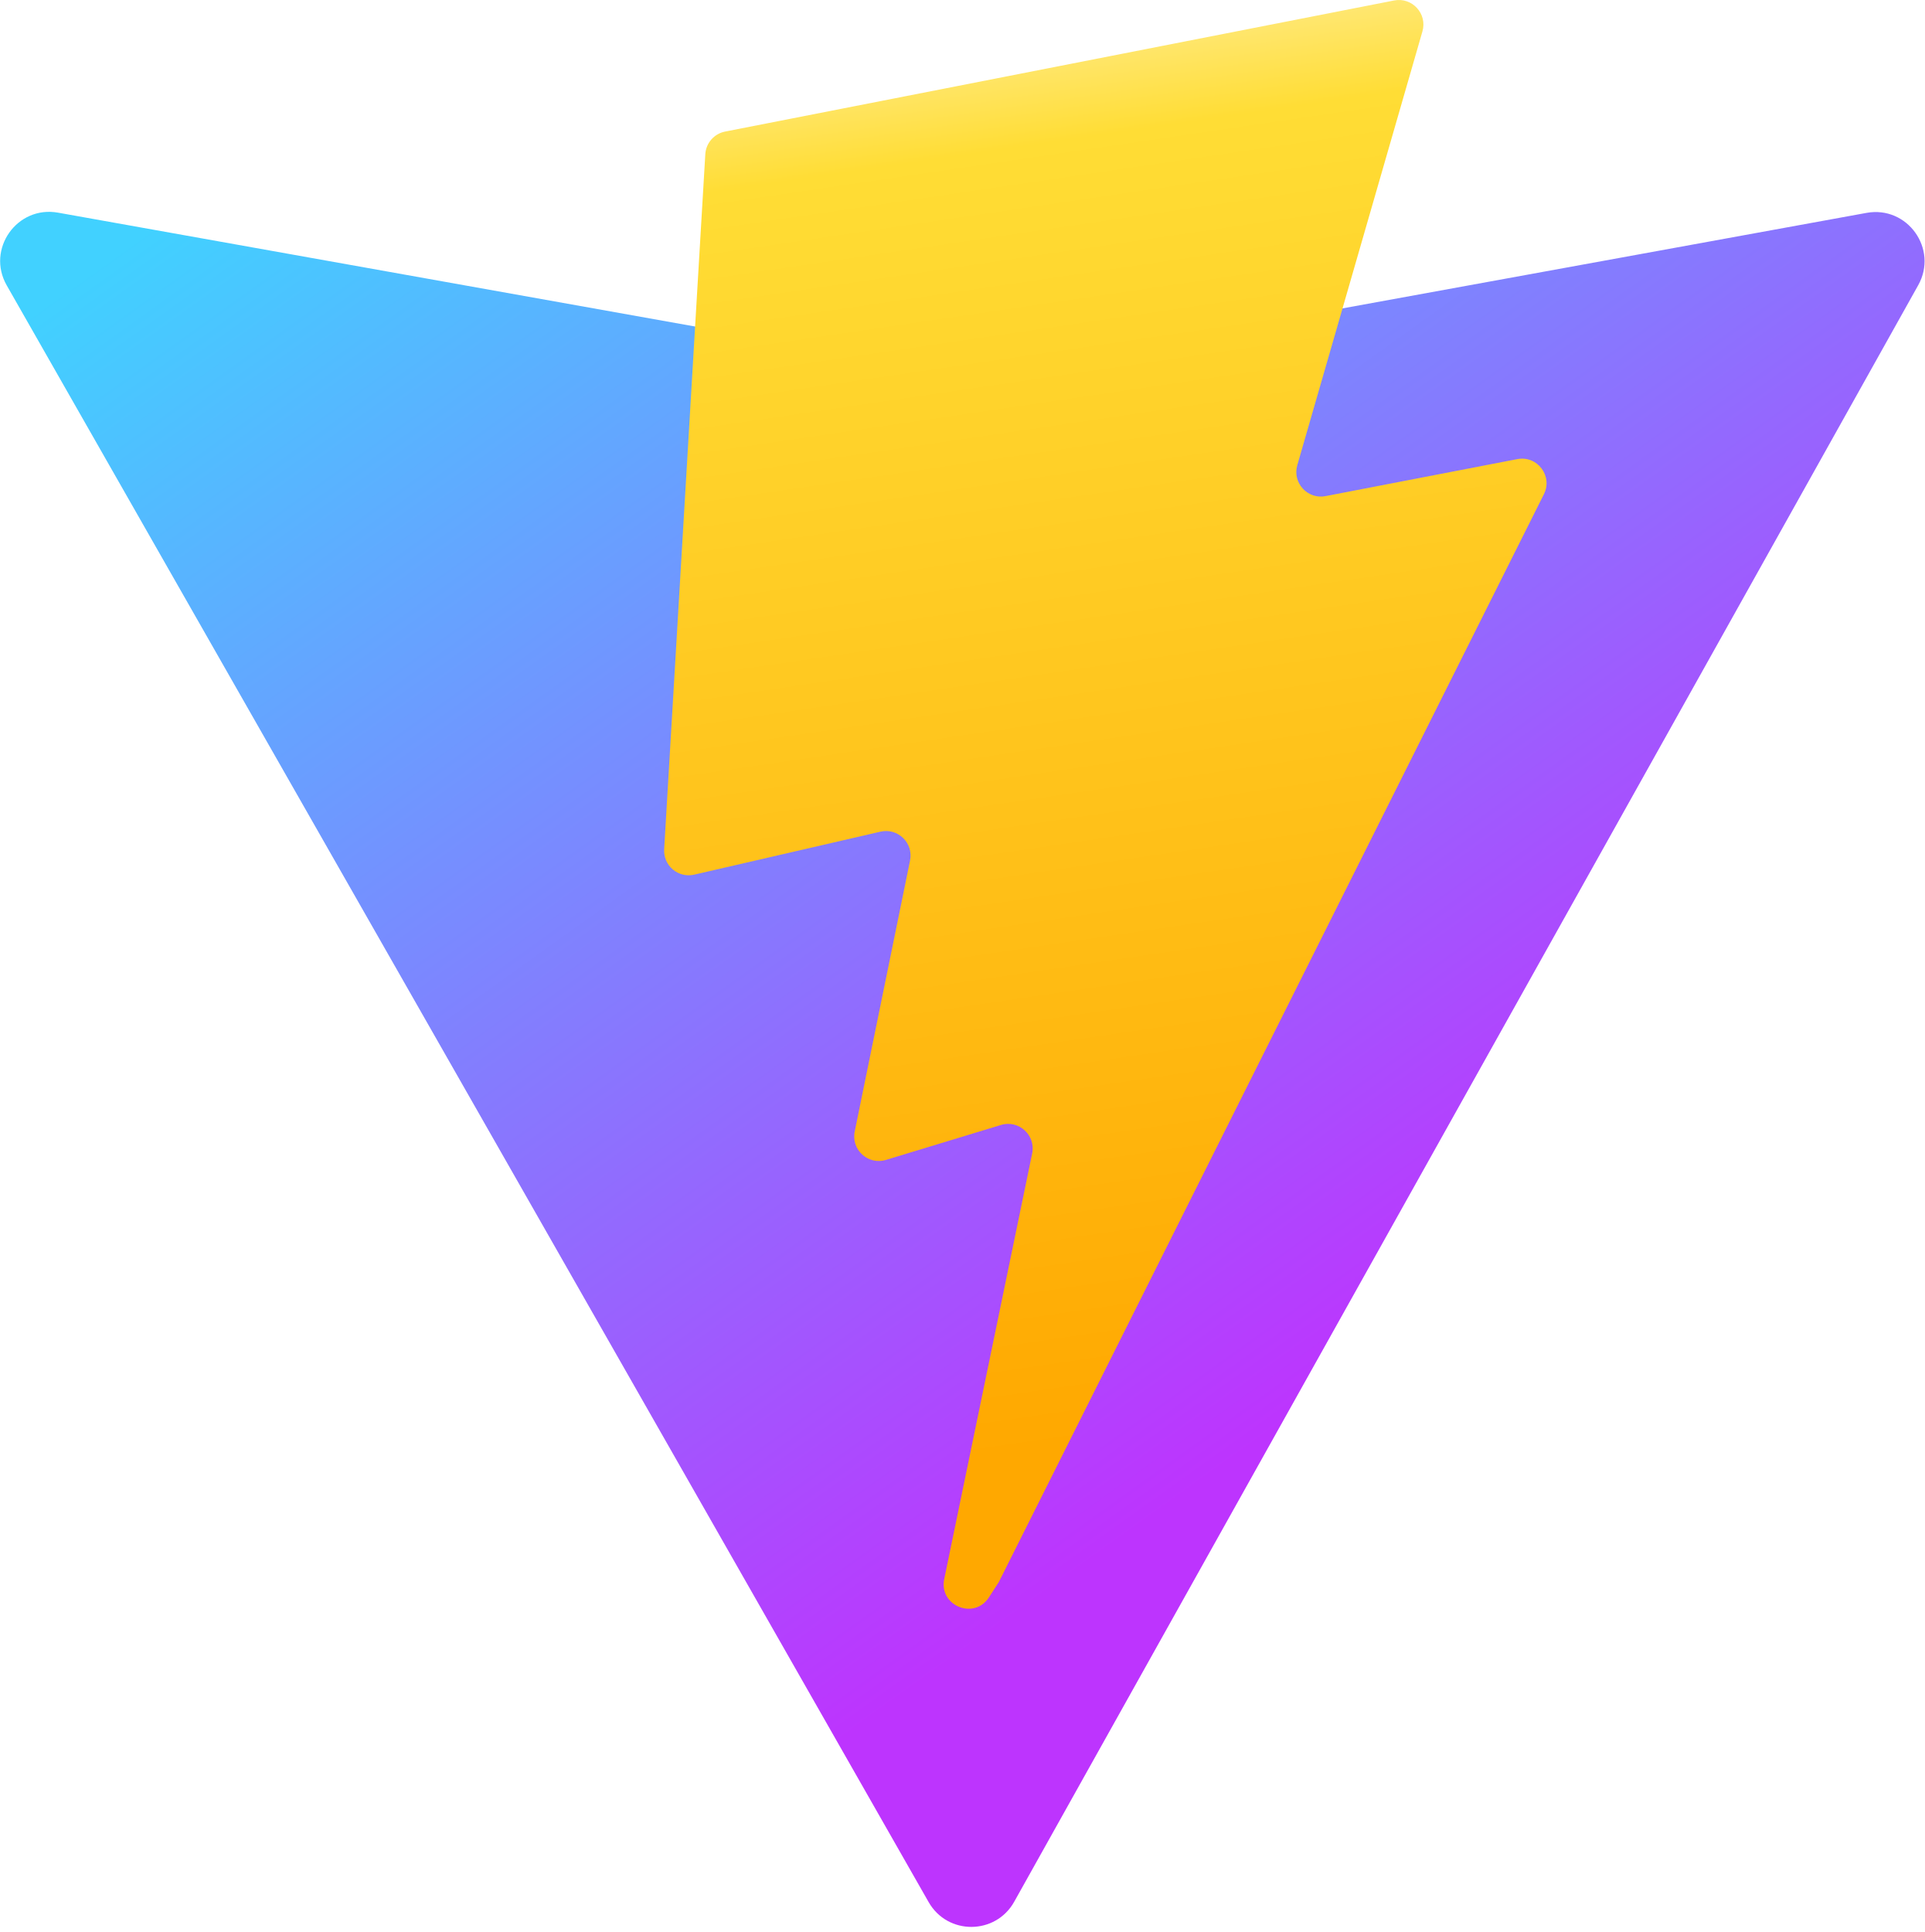
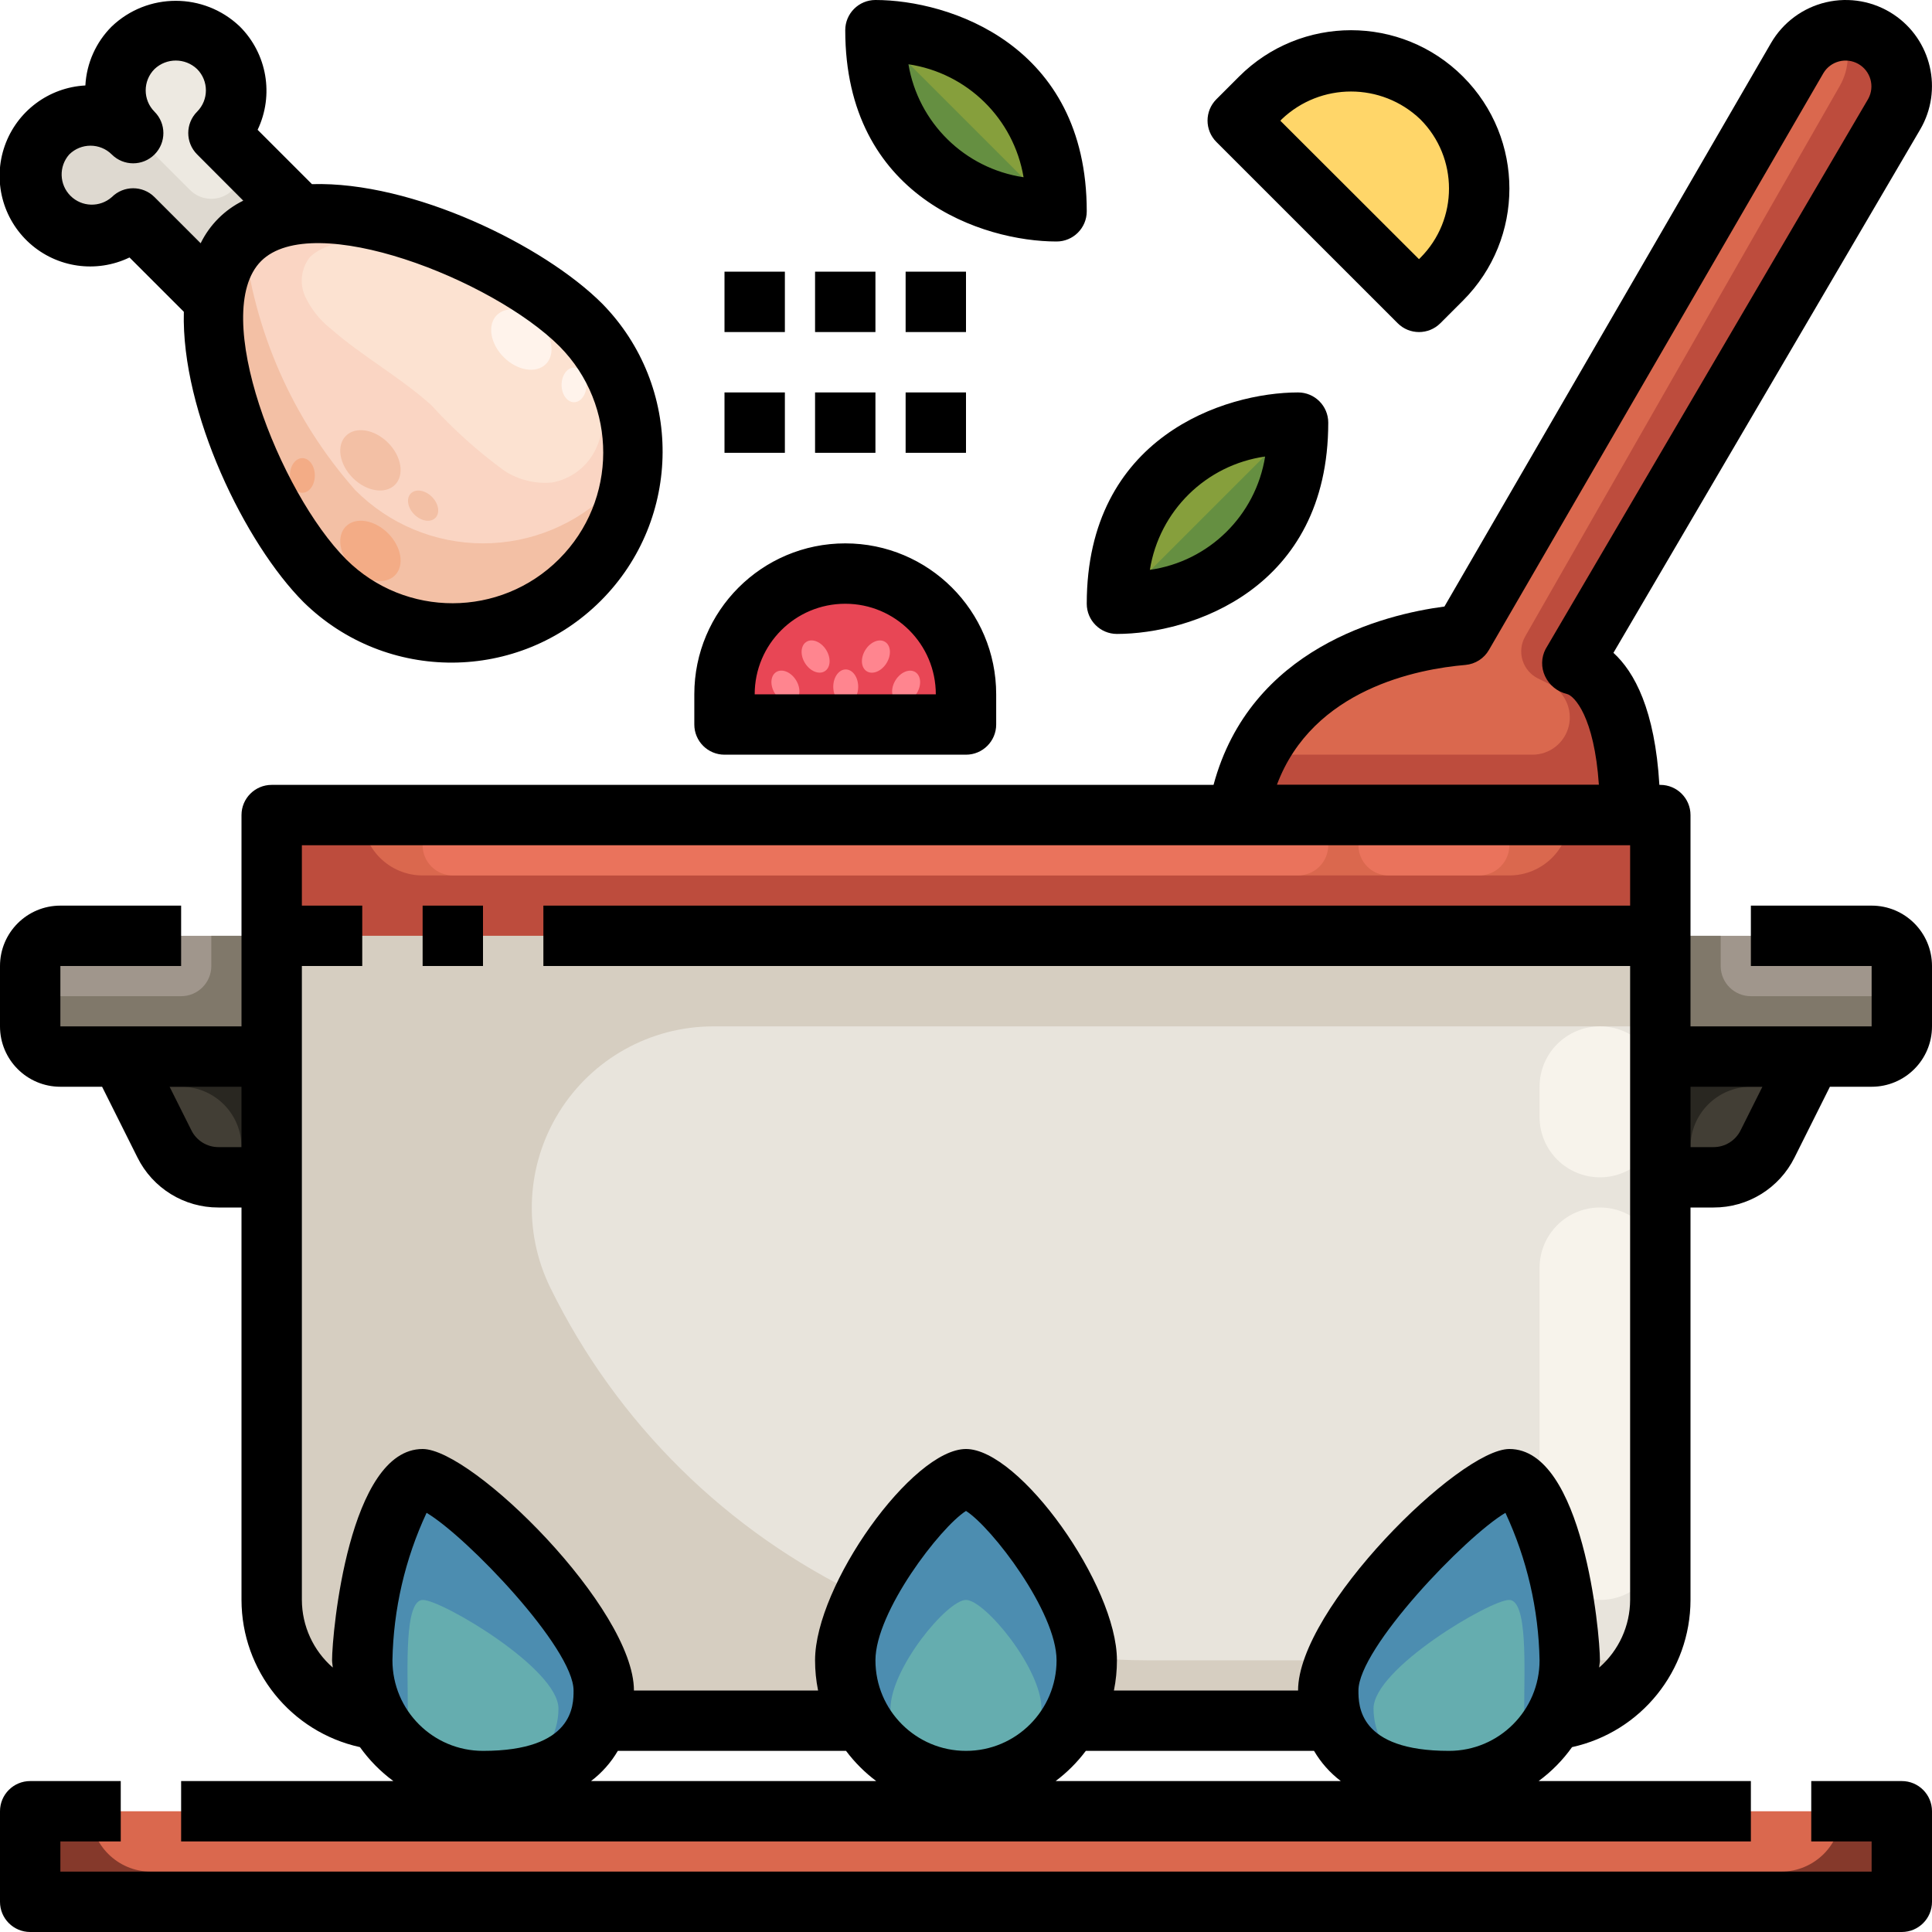
- <svg xmlns="http://www.w3.org/2000/svg" aria-hidden="true" role="img" class="iconify iconify--logos" width="31.88" height="32" preserveAspectRatio="xMidYMid meet" viewBox="0 0 256 257">
-   <defs>
-     <linearGradient id="IconifyId1813088fe1fbc01fb466" x1="-.828%" x2="57.636%" y1="7.652%" y2="78.411%">
-       <stop offset="0%" stop-color="#41D1FF" />
-       <stop offset="100%" stop-color="#BD34FE" />
-     </linearGradient>
-     <linearGradient id="IconifyId1813088fe1fbc01fb467" x1="43.376%" x2="50.316%" y1="2.242%" y2="89.03%">
-       <stop offset="0%" stop-color="#FFEA83" />
-       <stop offset="8.333%" stop-color="#FFDD35" />
-       <stop offset="100%" stop-color="#FFA800" />
-     </linearGradient>
-   </defs>
-   <path fill="url(#IconifyId1813088fe1fbc01fb466)" d="M255.153 37.938L134.897 252.976c-2.483 4.44-8.862 4.466-11.382.048L.875 37.958c-2.746-4.814 1.371-10.646 6.827-9.67l120.385 21.517a6.537 6.537 0 0 0 2.322-.004l117.867-21.483c5.438-.991 9.574 4.796 6.877 9.62Z" />
-   <path fill="url(#IconifyId1813088fe1fbc01fb467)" d="M185.432.063L96.44 17.501a3.268 3.268 0 0 0-2.634 3.014l-5.474 92.456a3.268 3.268 0 0 0 3.997 3.378l24.777-5.718c2.318-.535 4.413 1.507 3.936 3.838l-7.361 36.047c-.495 2.426 1.782 4.5 4.151 3.78l15.304-4.649c2.372-.72 4.652 1.36 4.15 3.788l-11.698 56.621c-.732 3.542 3.979 5.473 5.943 2.437l1.313-2.028l72.516-144.72c1.215-2.423-.88-5.186-3.54-4.672l-25.505 4.922c-2.396.462-4.435-1.77-3.759-4.114l16.646-57.705c.677-2.35-1.37-4.583-3.769-4.113Z" />
+ <svg xmlns="http://www.w3.org/2000/svg" viewBox="0 0 64 64">
+   <g data-name="05-cook">
+     <path style="fill:#da684e" d="M1 60h62v3H1zM9 27h46v4H9z" />
+     <path d="M9 35v4H7.24a2 2 0 0 1-1.79-1.11L4 35zM60 35l-1.45 2.89A2 2 0 0 1 56.76 39H55v-4z" style="fill:#423e35" />
+     <path d="M9 31v4H2a1 1 0 0 1-1-1v-2a1 1 0 0 1 1-1zM63 32v2a1 1 0 0 1-1 1h-7v-4h7a1 1 0 0 1 1 1z" style="fill:#a0968c" />
+     <path d="M55 53a4 4 0 0 1-3.52 3.97A3.994 3.994 0 0 0 52 55c0-2.21-1-6-2-6s-6 4.79-6 7a3.129 3.129 0 0 0 .14.96L44 57h-8.54a3.989 3.989 0 0 0 .54-2c0-2.21-3-6-4-6s-4 3.79-4 6a3.989 3.989 0 0 0 .54 2H20l-.14-.04A3.129 3.129 0 0 0 20 56c0-2.21-5-7-6-7s-2 3.79-2 6a3.994 3.994 0 0 0 .52 1.97A4 4 0 0 1 9 53V31h46v22z" style="fill:#e8e4dc" />
+     <path d="M3 60a2 2 0 0 0 2 2h54a2 2 0 0 0 2-2h2v3H1v-3z" style="fill:#85392b" />
+     <path d="M62 33h-4a1 1 0 0 1-1-1v-1h-2v4h7a1 1 0 0 0 1-1v-2a1 1 0 0 1-1 1z" style="fill:#80786a" />
+     <path d="M55 35v4h1v-1a2 2 0 0 1 2-2h1.5l.5-1z" style="fill:#292721" />
+     <path d="M2 33h4a1 1 0 0 0 1-1v-1h2v4H2a1 1 0 0 1-1-1v-2a1 1 0 0 0 1 1z" style="fill:#80786a" />
+     <path d="M9 35v4H8v-1a2 2 0 0 0-2-2H4.5L4 35z" style="fill:#292721" />
+     <path d="M9 27h3a2 2 0 0 0 2 2h36a2 2 0 0 0 2-2h3v4H9z" style="fill:#bd4c3d" />
+     <path d="M38 55c-.677 0-1.346-.035-2.008-.095 0 .031.008.065.008.095a3.989 3.989 0 0 1-.54 2H44l.14-.04A3.129 3.129 0 0 1 44 56a2.692 2.692 0 0 1 .247-1zM53 55h-1a3.994 3.994 0 0 1-.52 1.97A4 4 0 0 0 55 53a2 2 0 0 1-2 2zM16 31H9v22a4 4 0 0 0 3.52 3.97A3.994 3.994 0 0 1 12 55c0-2.21 1-6 2-6s6 4.79 6 7a3.129 3.129 0 0 1-.14.96L20 57h8.54a3.989 3.989 0 0 1-.54-2 5.172 5.172 0 0 1 .6-2.107 22.091 22.091 0 0 1-10.364-10.224A6.011 6.011 0 0 1 23.619 34H55v-3z" style="fill:#d6cec1" />
+     <path d="M51.48 56.97A4.007 4.007 0 0 1 48 59c-1.85 0-3.41-.56-3.86-2.04A3.129 3.129 0 0 1 44 56c0-2.21 5-7 6-7s2 3.79 2 6a3.994 3.994 0 0 1-.52 1.97zM35.46 57A4 4 0 0 1 28 55c0-2.21 3-6 4-6s4 3.79 4 6a3.989 3.989 0 0 1-.54 2zM12.52 56.97A3.994 3.994 0 0 1 12 55c0-2.21 1-6 2-6s6 4.79 6 7a3.129 3.129 0 0 1-.14.96C19.41 58.44 17.85 59 16 59a4.007 4.007 0 0 1-3.48-2.03z" style="fill:#4c8db0" />
+     <rect x="14" y="27" width="30" height="2" rx="1" ry="1" style="fill:#ea735c" />
+     <rect x="45" y="27" width="5" height="2" rx="1" ry="1" style="fill:#ea735c" />
+     <path d="M53 40a2 2 0 0 0-2 2v8.154a12.058 12.058 0 0 1 .714 2.366A1.99 1.99 0 0 0 55 51v-9a2 2 0 0 0-2-2z" style="fill:#f7f3eb" />
+     <rect x="51" y="34" width="4" height="5" rx="2" ry="2" style="fill:#f7f3eb" />
+     <path d="M34.163 57.8a2.549 2.549 0 0 1-4.326 0 2.325 2.325 0 0 1-.337-1.2c0-1.326 1.875-3.6 2.5-3.6s2.5 2.274 2.5 3.6a2.325 2.325 0 0 1-.337 1.2zM50.153 57.8a2.54 2.54 0 0 1-4.316 0 2.325 2.325 0 0 1-.337-1.2c0-1.326 3.867-3.6 4.491-3.6s.5 2.274.5 3.6a2.325 2.325 0 0 1-.338 1.2zM13.847 57.8a2.54 2.54 0 0 0 4.316 0 2.325 2.325 0 0 0 .337-1.2c0-1.326-3.867-3.6-4.491-3.6s-.5 2.274-.5 3.6a2.325 2.325 0 0 0 .338 1.2z" style="fill:#65adaf" />
+     <path d="M32 23v1h-8v-1a4 4 0 0 1 8 0z" style="fill:#e84655" />
+     <path d="M47.76 3.238a4.264 4.264 0 0 1 0 6.012l-.75.75L41 3.988l.75-.75a4.265 4.265 0 0 1 6.01 0z" style="fill:#ffd669" />
+     <path d="M37 20c0-6 6-6 6-6 0 6-6 6-6 6zM35 7s-6 0-6-6c0 0 6 0 6 6z" style="fill:#869f3c" />
+     <path d="M62.17 1.31a1.849 1.849 0 0 1 .58 2.47L52.07 22.01c.33.05 1.93.52 1.93 4.99H41c.83-5 5.81-5.83 7.46-5.97l11.07-19.1a1.864 1.864 0 0 1 2.64-.62z" style="fill:#da684e" />
+     <path d="M4.412 4.412a2 2 0 1 1 2.829 0L9.92 7.091a3.211 3.211 0 0 0-1.979.85 3.211 3.211 0 0 0-.85 1.979L4.412 7.241a2 2 0 1 1 0-2.829z" style="fill:#ede9e1" />
+     <path d="M9.92 7.091c2.97-.31 7.478 1.84 9.318 3.679a5.988 5.988 0 0 1-8.468 8.468C8.931 17.4 6.781 12.89 7.091 9.92a3.211 3.211 0 0 1 .85-1.979 3.211 3.211 0 0 1 1.979-.85z" style="fill:#fad5c3" />
+     <path d="M20.238 16.238a5.969 5.969 0 0 1-8.468 0 15.079 15.079 0 0 1-3.7-8.406c-.043.038-.092.068-.133.109a3.211 3.211 0 0 0-.85 1.979c-.31 2.97 1.84 7.478 3.679 9.318a5.972 5.972 0 0 0 10.2-3.888 6.022 6.022 0 0 1-.728.888z" style="fill:#f3c0a5" />
+     <path d="M62.17 1.309a1.841 1.841 0 0 0-1.147-.3 1.991 1.991 0 0 1-.072 1.827L50.524 21.082a1 1 0 0 0 .421 1.391l.372.185A1.236 1.236 0 0 1 50.764 25h-9.112A6.912 6.912 0 0 0 41 27h13c0-4.47-1.6-4.94-1.93-4.99L62.75 3.779a1.849 1.849 0 0 0-.58-2.47z" style="fill:#bd4c3d" />
+     <path d="m8.415 5.585-.708.708a1 1 0 0 1-1.414 0L4.412 4.412a2 2 0 1 0 0 2.829L7.091 9.92a3.211 3.211 0 0 1 .85-1.979 3.211 3.211 0 0 1 1.979-.85z" style="fill:#ded9d0" />
+     <path d="M11.4 8.056a1.787 1.787 0 0 0-1.12.444 1.261 1.261 0 0 0-.176 1.31 2.972 2.972 0 0 0 .862 1.087c1.049.918 2.3 1.6 3.33 2.533a15.983 15.983 0 0 0 2.413 2.165 2.465 2.465 0 0 0 1.59.387 2 2 0 0 0 1.434-1.1 2.877 2.877 0 0 0 .209-1.812 4.72 4.72 0 0 0-1.464-2.528A9 9 0 0 0 11.4 8.056z" style="fill:#fce2d1" />
+     <path d="m35 7-6-6c0 6 6 6 6 6zM43 14l-6 6s6 0 6-6z" style="fill:#658f41" />
+     <ellipse cx="19.016" cy="12.75" rx=".413" ry=".574" style="fill:#fff3eb" />
+     <ellipse cx="14.016" cy="16.75" rx=".413" ry=".574" transform="rotate(-44.98 14.017 16.75)" style="fill:#f3c0a5" />
+     <ellipse cx="10.016" cy="15.75" rx=".413" ry=".574" style="fill:#f3ac86" />
+     <ellipse cx="17.271" cy="11.25" rx=".825" ry="1.148" transform="rotate(-45.02 17.27 11.25)" style="fill:#fff3eb" />
+     <ellipse cx="12.271" cy="18.25" rx=".825" ry="1.148" transform="rotate(-45.02 12.27 18.25)" style="fill:#f3ac86" />
+     <ellipse cx="12.271" cy="15.25" rx=".825" ry="1.148" transform="rotate(-45.02 12.27 15.25)" style="fill:#f3c0a5" />
+     <ellipse cx="28.016" cy="22.75" rx=".413" ry=".574" style="fill:#ff858f" />
+     <ellipse cx="26.016" cy="22.75" rx=".413" ry=".574" transform="rotate(-31.93 26.015 22.746)" style="fill:#ff858f" />
+     <ellipse cx="27.016" cy="21.75" rx=".413" ry=".574" transform="rotate(-31.93 27.014 21.746)" style="fill:#ff858f" />
+     <ellipse cx="30.016" cy="22.75" rx=".574" ry=".413" transform="rotate(-58.067 30.017 22.75)" style="fill:#ff858f" />
+     <ellipse cx="29.016" cy="21.75" rx=".574" ry=".413" transform="rotate(-58.067 29.016 21.75)" style="fill:#ff858f" />
+     <path d="m4.29 8.529 1.8 1.8c-.09 3.329 2.03 7.681 3.971 9.623a6.994 6.994 0 0 0 9.89-9.891C18.011 8.12 13.658 6 10.334 6.1l-1.8-1.8A3.005 3.005 0 0 0 7.943.877 3.071 3.071 0 0 0 3.7.878a2.985 2.985 0 0 0-.872 1.953 3 3 0 1 0 1.458 5.7zm14.247 2.946a4.994 4.994 0 0 1-7.062 7.063c-2.223-2.224-4.541-8.173-2.826-9.889s7.664.603 9.888 2.826zM2.292 5.118a1 1 0 0 1 1.412 0A1 1 0 1 0 5.118 3.7a1 1 0 0 1 0-1.412 1.023 1.023 0 0 1 1.411 0 1 1 0 0 1 0 1.412 1 1 0 0 0 0 1.414l1.529 1.533a3.078 3.078 0 0 0-1.411 1.411L5.118 6.529a1 1 0 0 0-1.414 0 1 1 0 0 1-1.412-1.411zM37 21c2.421 0 7-1.463 7-7a1 1 0 0 0-1-1c-2.421 0-7 1.463-7 7a1 1 0 0 0 1 1zm4.909-5.877a4.509 4.509 0 0 1-3.818 3.754 4.508 4.508 0 0 1 3.818-3.754zM35 8a1 1 0 0 0 1-1c0-5.537-4.579-7-7-7a1 1 0 0 0-1 1c0 5.537 4.579 7 7 7zm-1.093-2.129a4.545 4.545 0 0 1-3.814-3.742 4.545 4.545 0 0 1 3.814 3.742zM24 25h8a1 1 0 0 0 1-1v-1a5 5 0 0 0-10 0v1a1 1 0 0 0 1 1zm4-5a3 3 0 0 1 3 3h-6a3 3 0 0 1 3-3zM46.3 10.707a1 1 0 0 0 1.414 0l.75-.75a5.246 5.246 0 1 0-7.419-7.42l-.751.751a1 1 0 0 0 0 1.414zm-3.842-6.756a3.325 3.325 0 0 1 4.591 0 3.246 3.246 0 0 1 0 4.591l-.043.043L42.414 4zM24 9h2v2h-2zM27 9h2v2h-2zM30 9h2v2h-2zM24 13h2v2h-2zM27 13h2v2h-2zM30 13h2v2h-2zM63 59h-3v2h2v1H2v-1h2v-2H1a1 1 0 0 0-1 1v3a1 1 0 0 0 1 1h62a1 1 0 0 0 1-1v-3a1 1 0 0 0-1-1z" />
+     <path d="M62 30h-4v2h4v2h-6v-7a1 1 0 0 0-1-1h-.031c-.146-2.483-.828-3.744-1.522-4.374L63.61 4.287a2.848 2.848 0 0 0-.884-3.809 2.862 2.862 0 0 0-4.058.946L47.849 20.092c-2.019.267-6.428 1.374-7.649 5.908H9a1 1 0 0 0-1 1v7H2v-2h4v-2H2a2 2 0 0 0-2 2v2a2 2 0 0 0 2 2h1.382l1.171 2.342A2.983 2.983 0 0 0 7.236 40H8v13a5 5 0 0 0 3.924 4.876A5 5 0 0 0 13.031 59H6v2h52v-2h-7.031a5 5 0 0 0 1.107-1.124A5 5 0 0 0 56 53V40h.764a2.983 2.983 0 0 0 2.683-1.658L60.618 36H62a2 2 0 0 0 2-2v-2a2 2 0 0 0-2-2zm-13.456-7.973a1 1 0 0 0 .781-.5L60.4 2.427a.856.856 0 0 1 1.487.848L51.2 21.5a1.012 1.012 0 0 0-.018.9 1.071 1.071 0 0 0 .724.589c.249.061.906.754 1.059 3.006H42.3c1.19-3.178 4.68-3.835 6.244-3.968zM7.236 38a1 1 0 0 1-.894-.553L5.618 36H8v2zM13 55a12.1 12.1 0 0 1 1.131-4.886C15.471 50.91 19 54.6 19 56c0 .495 0 2-3 2a3 3 0 0 1-3-3zm7.466 3h7.56a5.012 5.012 0 0 0 1 1h-9.447a3.433 3.433 0 0 0 .887-1zM32 58a3 3 0 0 1-3-3c0-1.609 2.151-4.411 3-4.948.849.537 3 3.339 3 4.948a3 3 0 0 1-3 3zm2.969 1a5.012 5.012 0 0 0 1-1h7.56a3.433 3.433 0 0 0 .887 1zM48 58c-3 0-3-1.505-3-2 0-1.4 3.529-5.09 4.869-5.886A12.1 12.1 0 0 1 51 55a3 3 0 0 1-3 3zm6-5a2.982 2.982 0 0 1-1.024 2.24c0-.081.024-.158.024-.24 0-.918-.56-7-3-7-1.653 0-7 5.29-7 8h-6.1a5 5 0 0 0 .1-1c0-2.486-3.225-7-5-7s-5 4.514-5 7a5 5 0 0 0 .1 1H21c0-2.71-5.347-8-7-8-2.44 0-3 6.082-3 7 0 .082.02.159.024.24A2.982 2.982 0 0 1 10 53V32h2v-2h-2v-2h44v2H18v2h36v21zm3.658-15.553a1 1 0 0 1-.894.553H56v-2h2.382z" />
+     <path d="M14 30h2v2h-2z" />
+   </g>
</svg>
